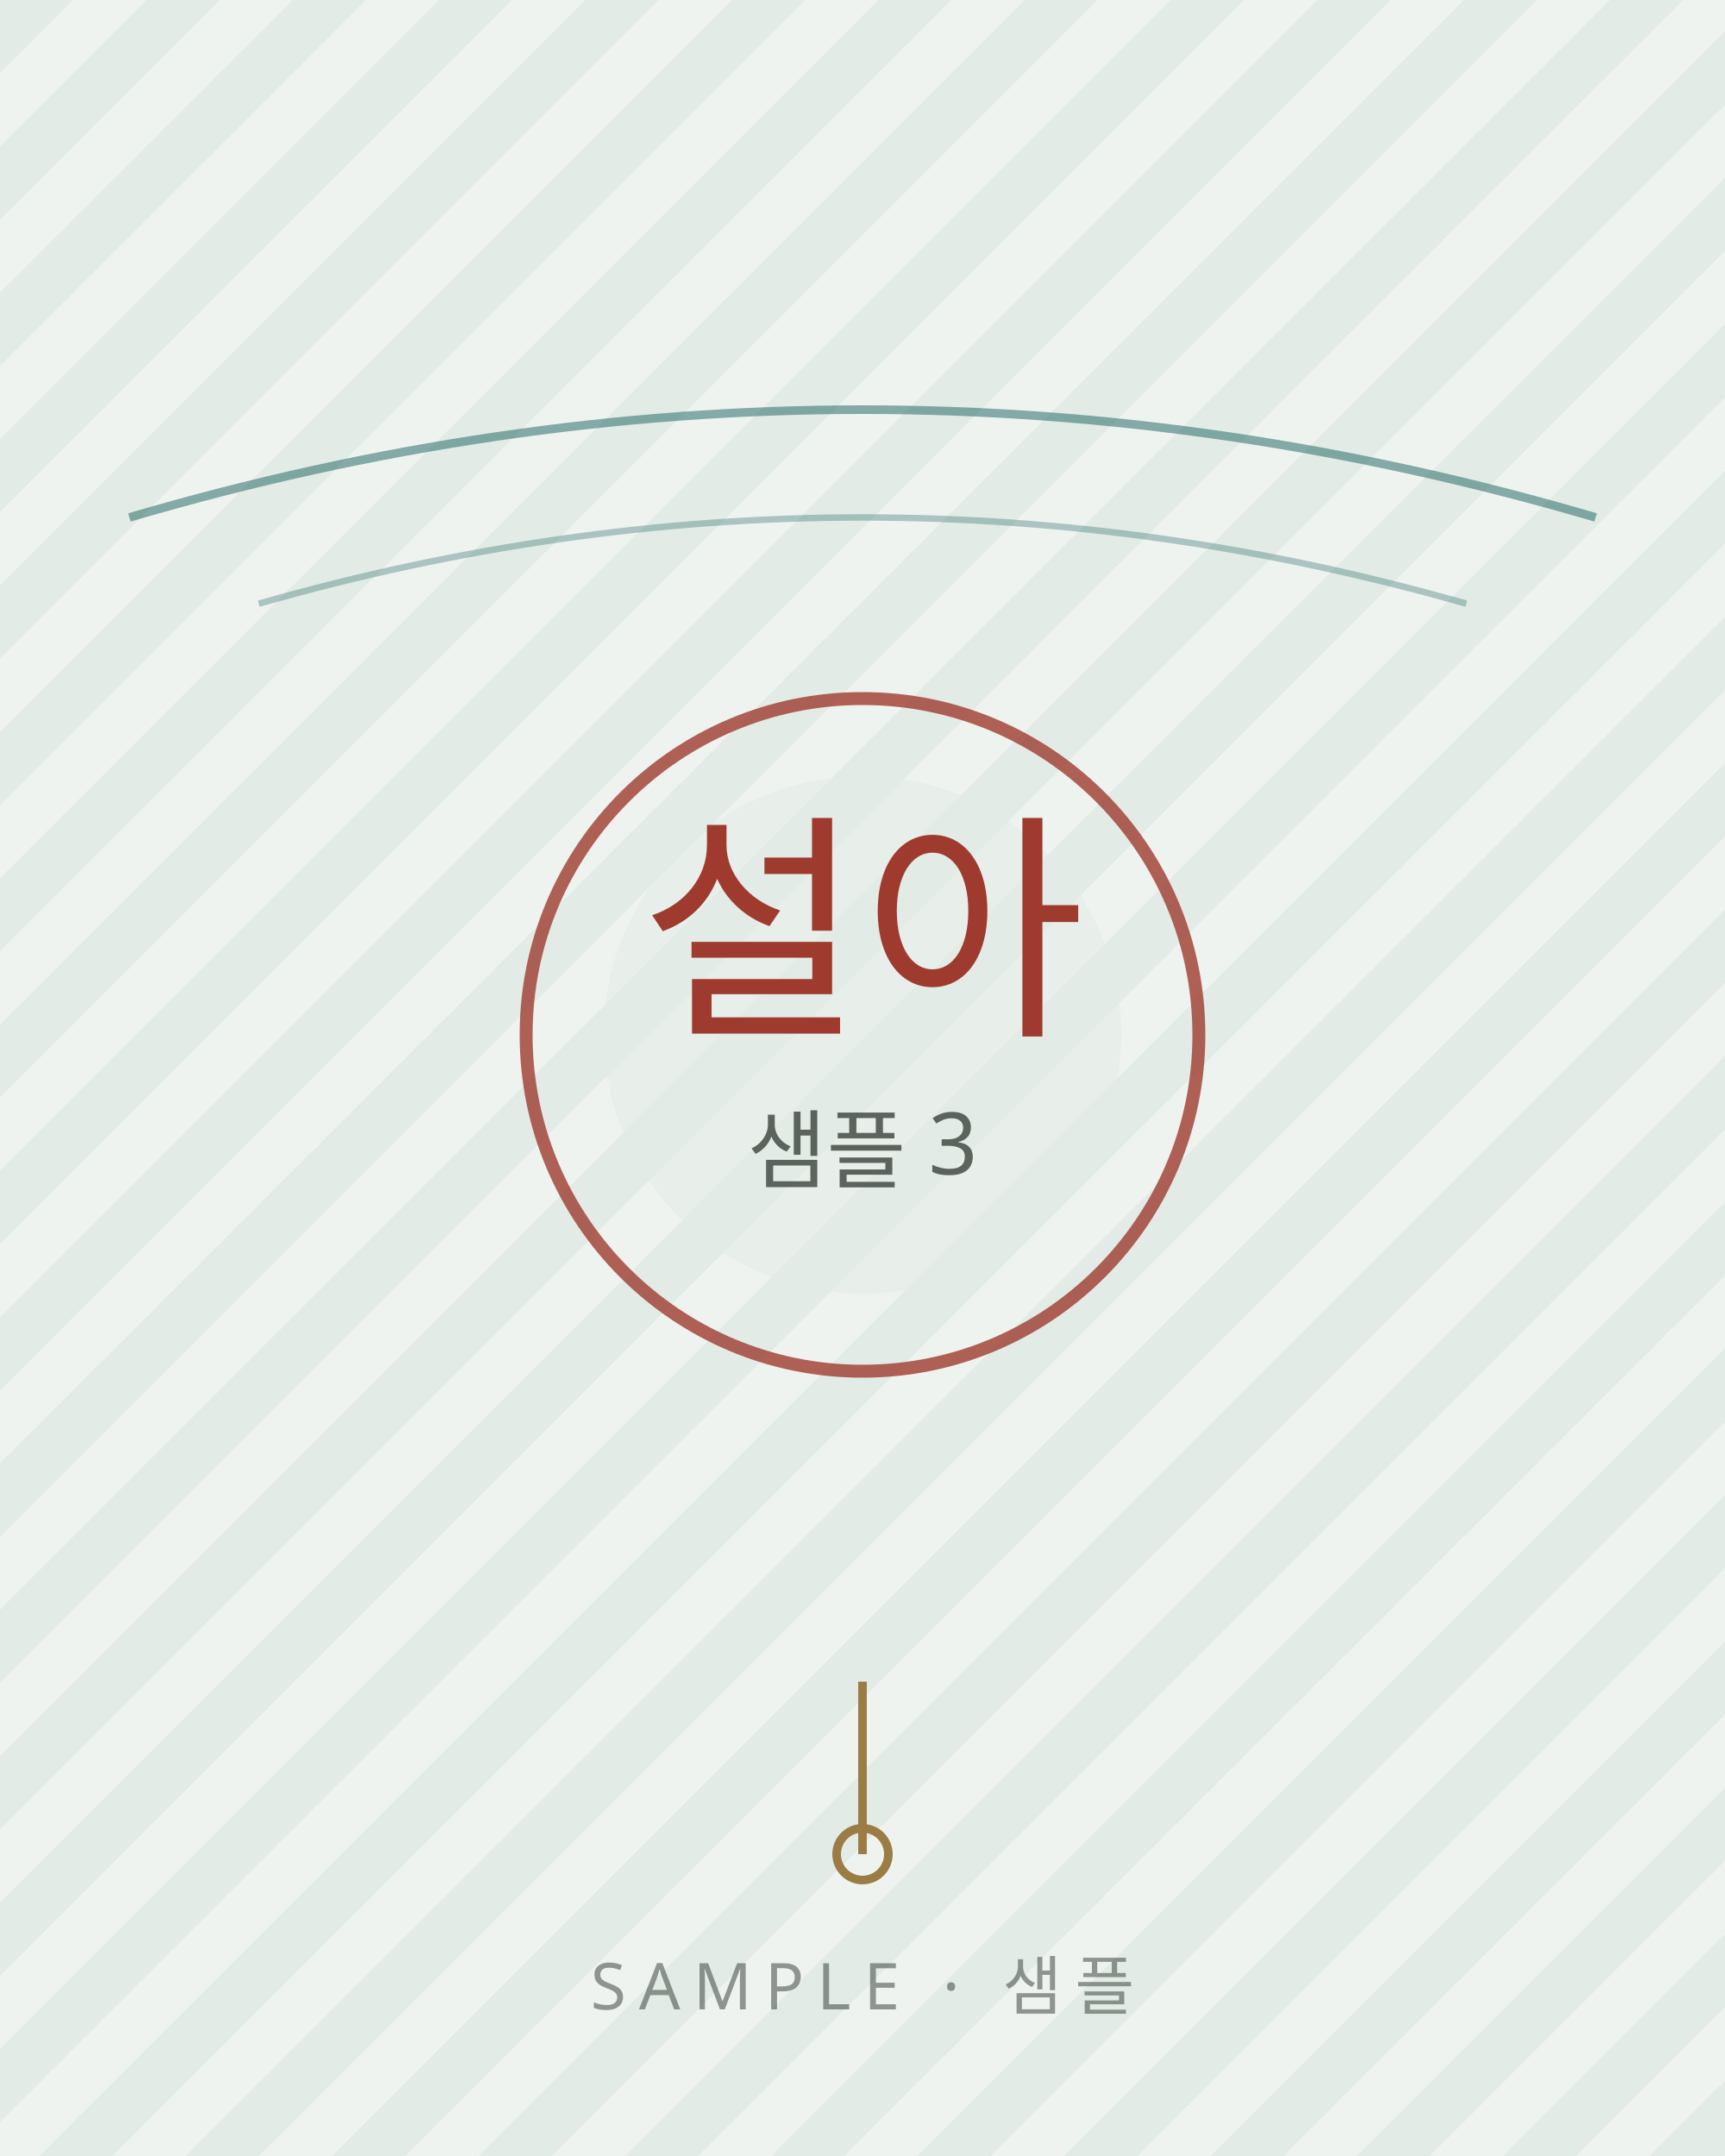
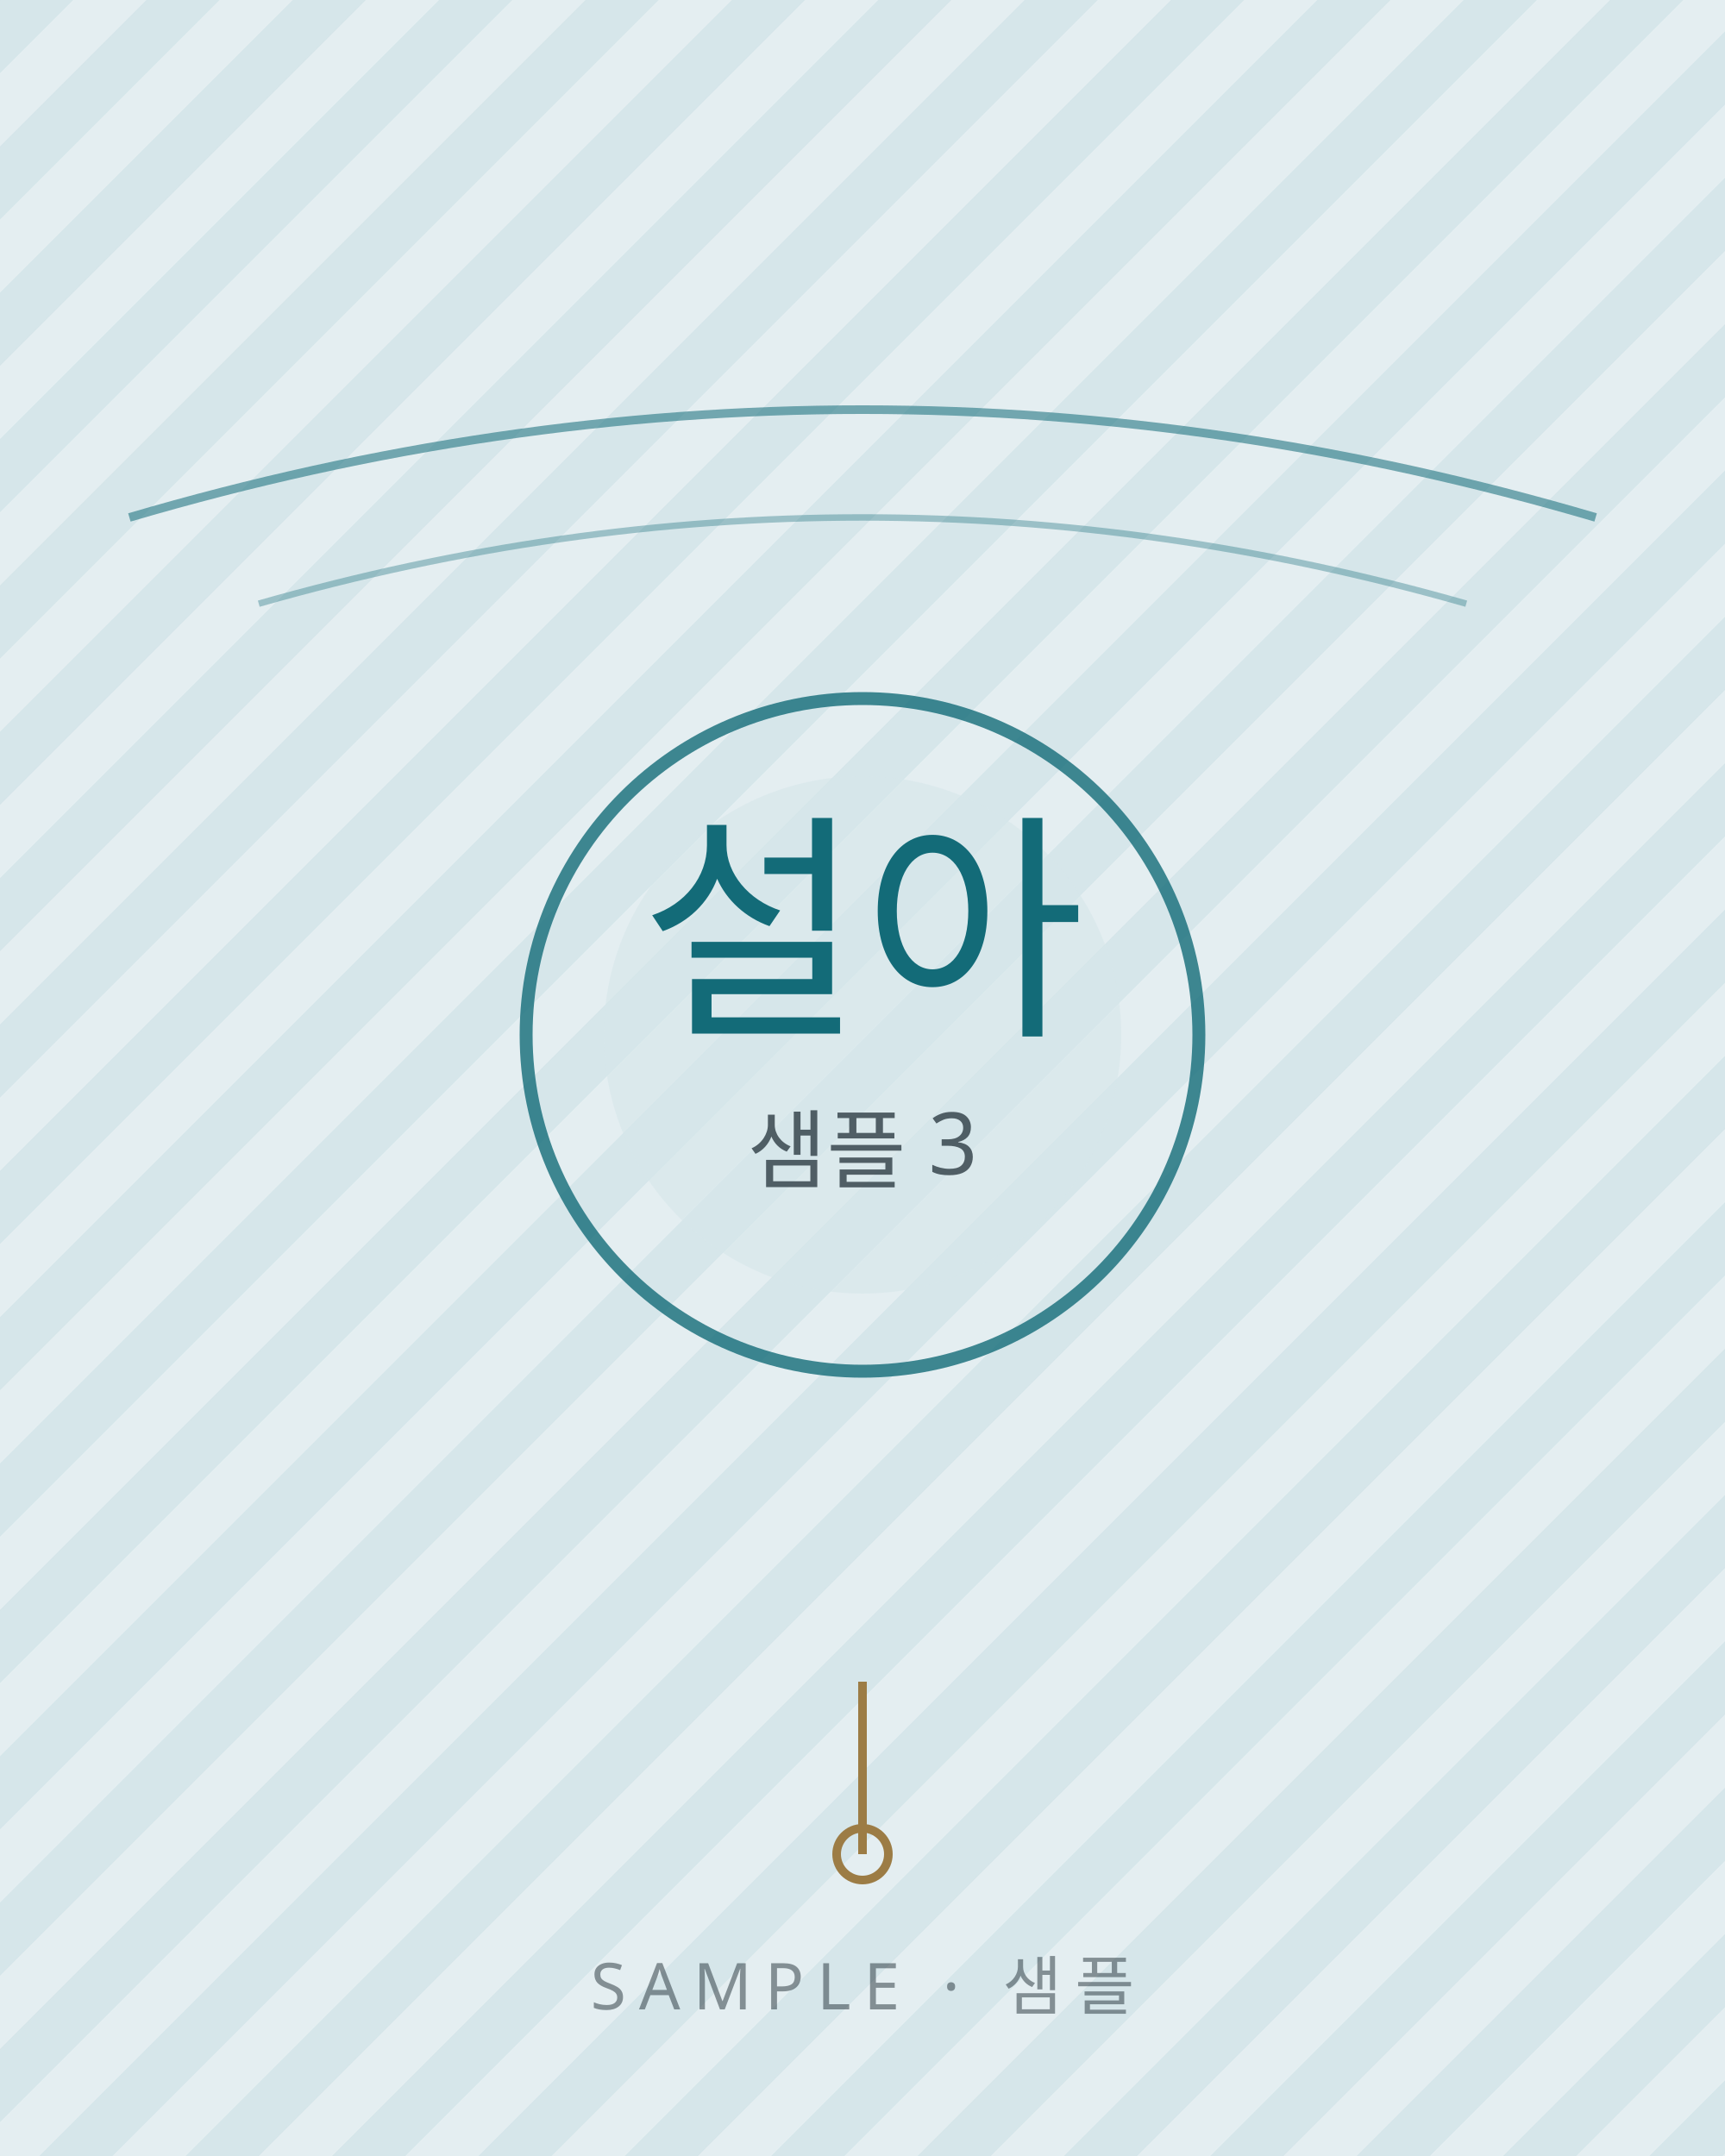
<svg xmlns="http://www.w3.org/2000/svg" width="400" height="500" viewBox="0 0 400 500" role="img" aria-label="설아 샘플 이미지">
-   <rect width="400" height="500" fill="#EFF3F0" />
+   <rect width="400" height="500" fill="#E4EEF1" />
  <rect x="0" y="0" width="400" height="500" fill="url(#paper)" />
  <defs>
    <pattern id="paper" width="24" height="24" patternTransform="rotate(45)" patternUnits="userSpaceOnUse">
-       <rect width="24" height="24" fill="#EFF3F0" />
-       <rect width="12" height="24" fill="#E2EBE5" />
+       <rect width="24" height="24" fill="#E4EEF1" />
+       <rect width="12" height="24" fill="#D6E6EA" />
    </pattern>
  </defs>
-   <path d="M 30 120 Q 200 70 370 120" fill="none" stroke="#2A6E6A" stroke-width="2" opacity="0.55" />
-   <path d="M 60 140 Q 200 100 340 140" fill="none" stroke="#2A6E6A" stroke-width="1.5" opacity="0.35" />
-   <circle cx="200" cy="240" r="78" fill="none" stroke="#9E3B2E" stroke-width="3" opacity="0.8" />
-   <circle cx="200" cy="240" r="60" fill="#E2EBE5" opacity="0.6" />
-   <text x="200" y="236" text-anchor="middle" font-family="serif" font-size="56" fill="#9E3B2E">설아</text>
-   <text x="200" y="274" text-anchor="middle" font-family="sans-serif" font-size="20" fill="#2E352F" opacity="0.75">샘플 3</text>
+   <path d="M 30 120 Q 200 70 370 120" fill="none" stroke="#136B78" stroke-width="2" opacity="0.55" />
+   <path d="M 60 140 Q 200 100 340 140" fill="none" stroke="#136B78" stroke-width="1.5" opacity="0.35" />
+   <circle cx="200" cy="240" r="78" fill="none" stroke="#136B78" stroke-width="3" opacity="0.8" />
+   <circle cx="200" cy="240" r="60" fill="#D6E6EA" opacity="0.6" />
+   <text x="200" y="236" text-anchor="middle" font-family="serif" font-size="56" fill="#136B78">설아</text>
+   <text x="200" y="274" text-anchor="middle" font-family="sans-serif" font-size="20" fill="#223038" opacity="0.75">샘플 3</text>
  <line x1="200" y1="390" x2="200" y2="430" stroke="#9C7C45" stroke-width="2" />
  <circle cx="200" cy="430" r="6" fill="none" stroke="#9C7C45" stroke-width="2" />
-   <text x="200" y="466" text-anchor="middle" font-family="sans-serif" font-size="15" letter-spacing="3" fill="#2E352F" opacity="0.5">SAMPLE · 샘플</text>
+   <text x="200" y="466" text-anchor="middle" font-family="sans-serif" font-size="15" letter-spacing="3" fill="#223038" opacity="0.5">SAMPLE · 샘플</text>
</svg>
